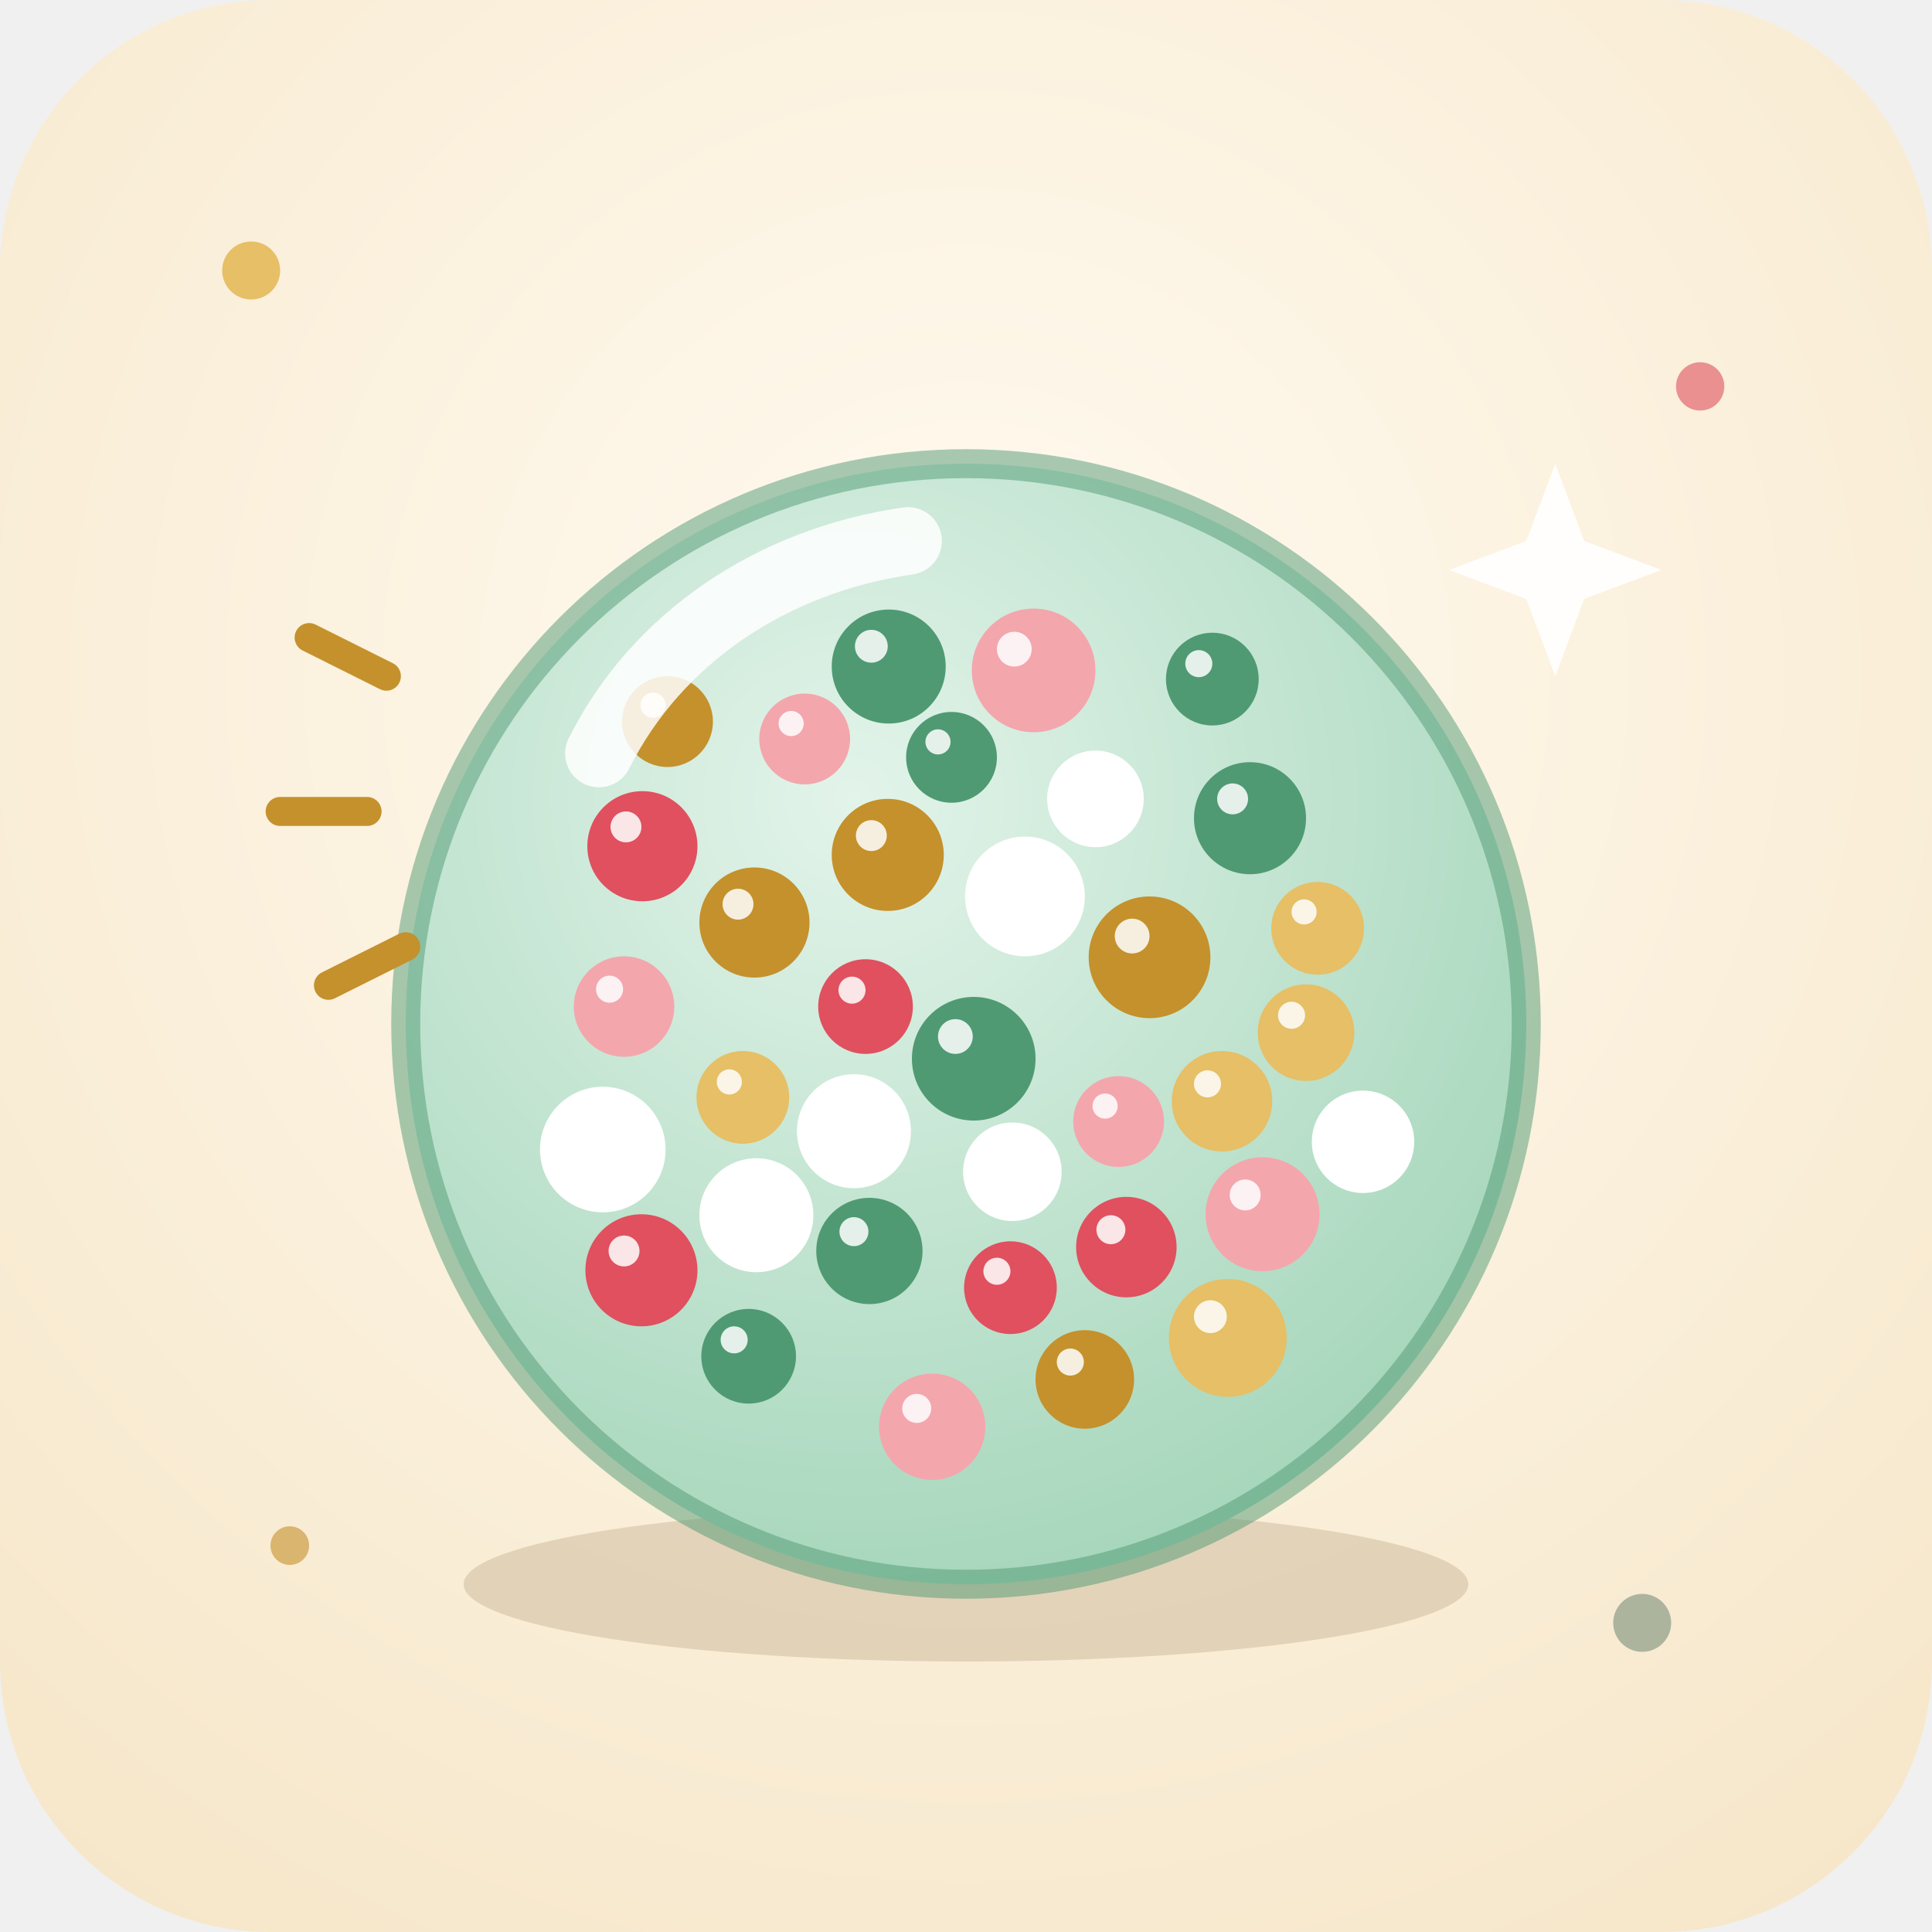
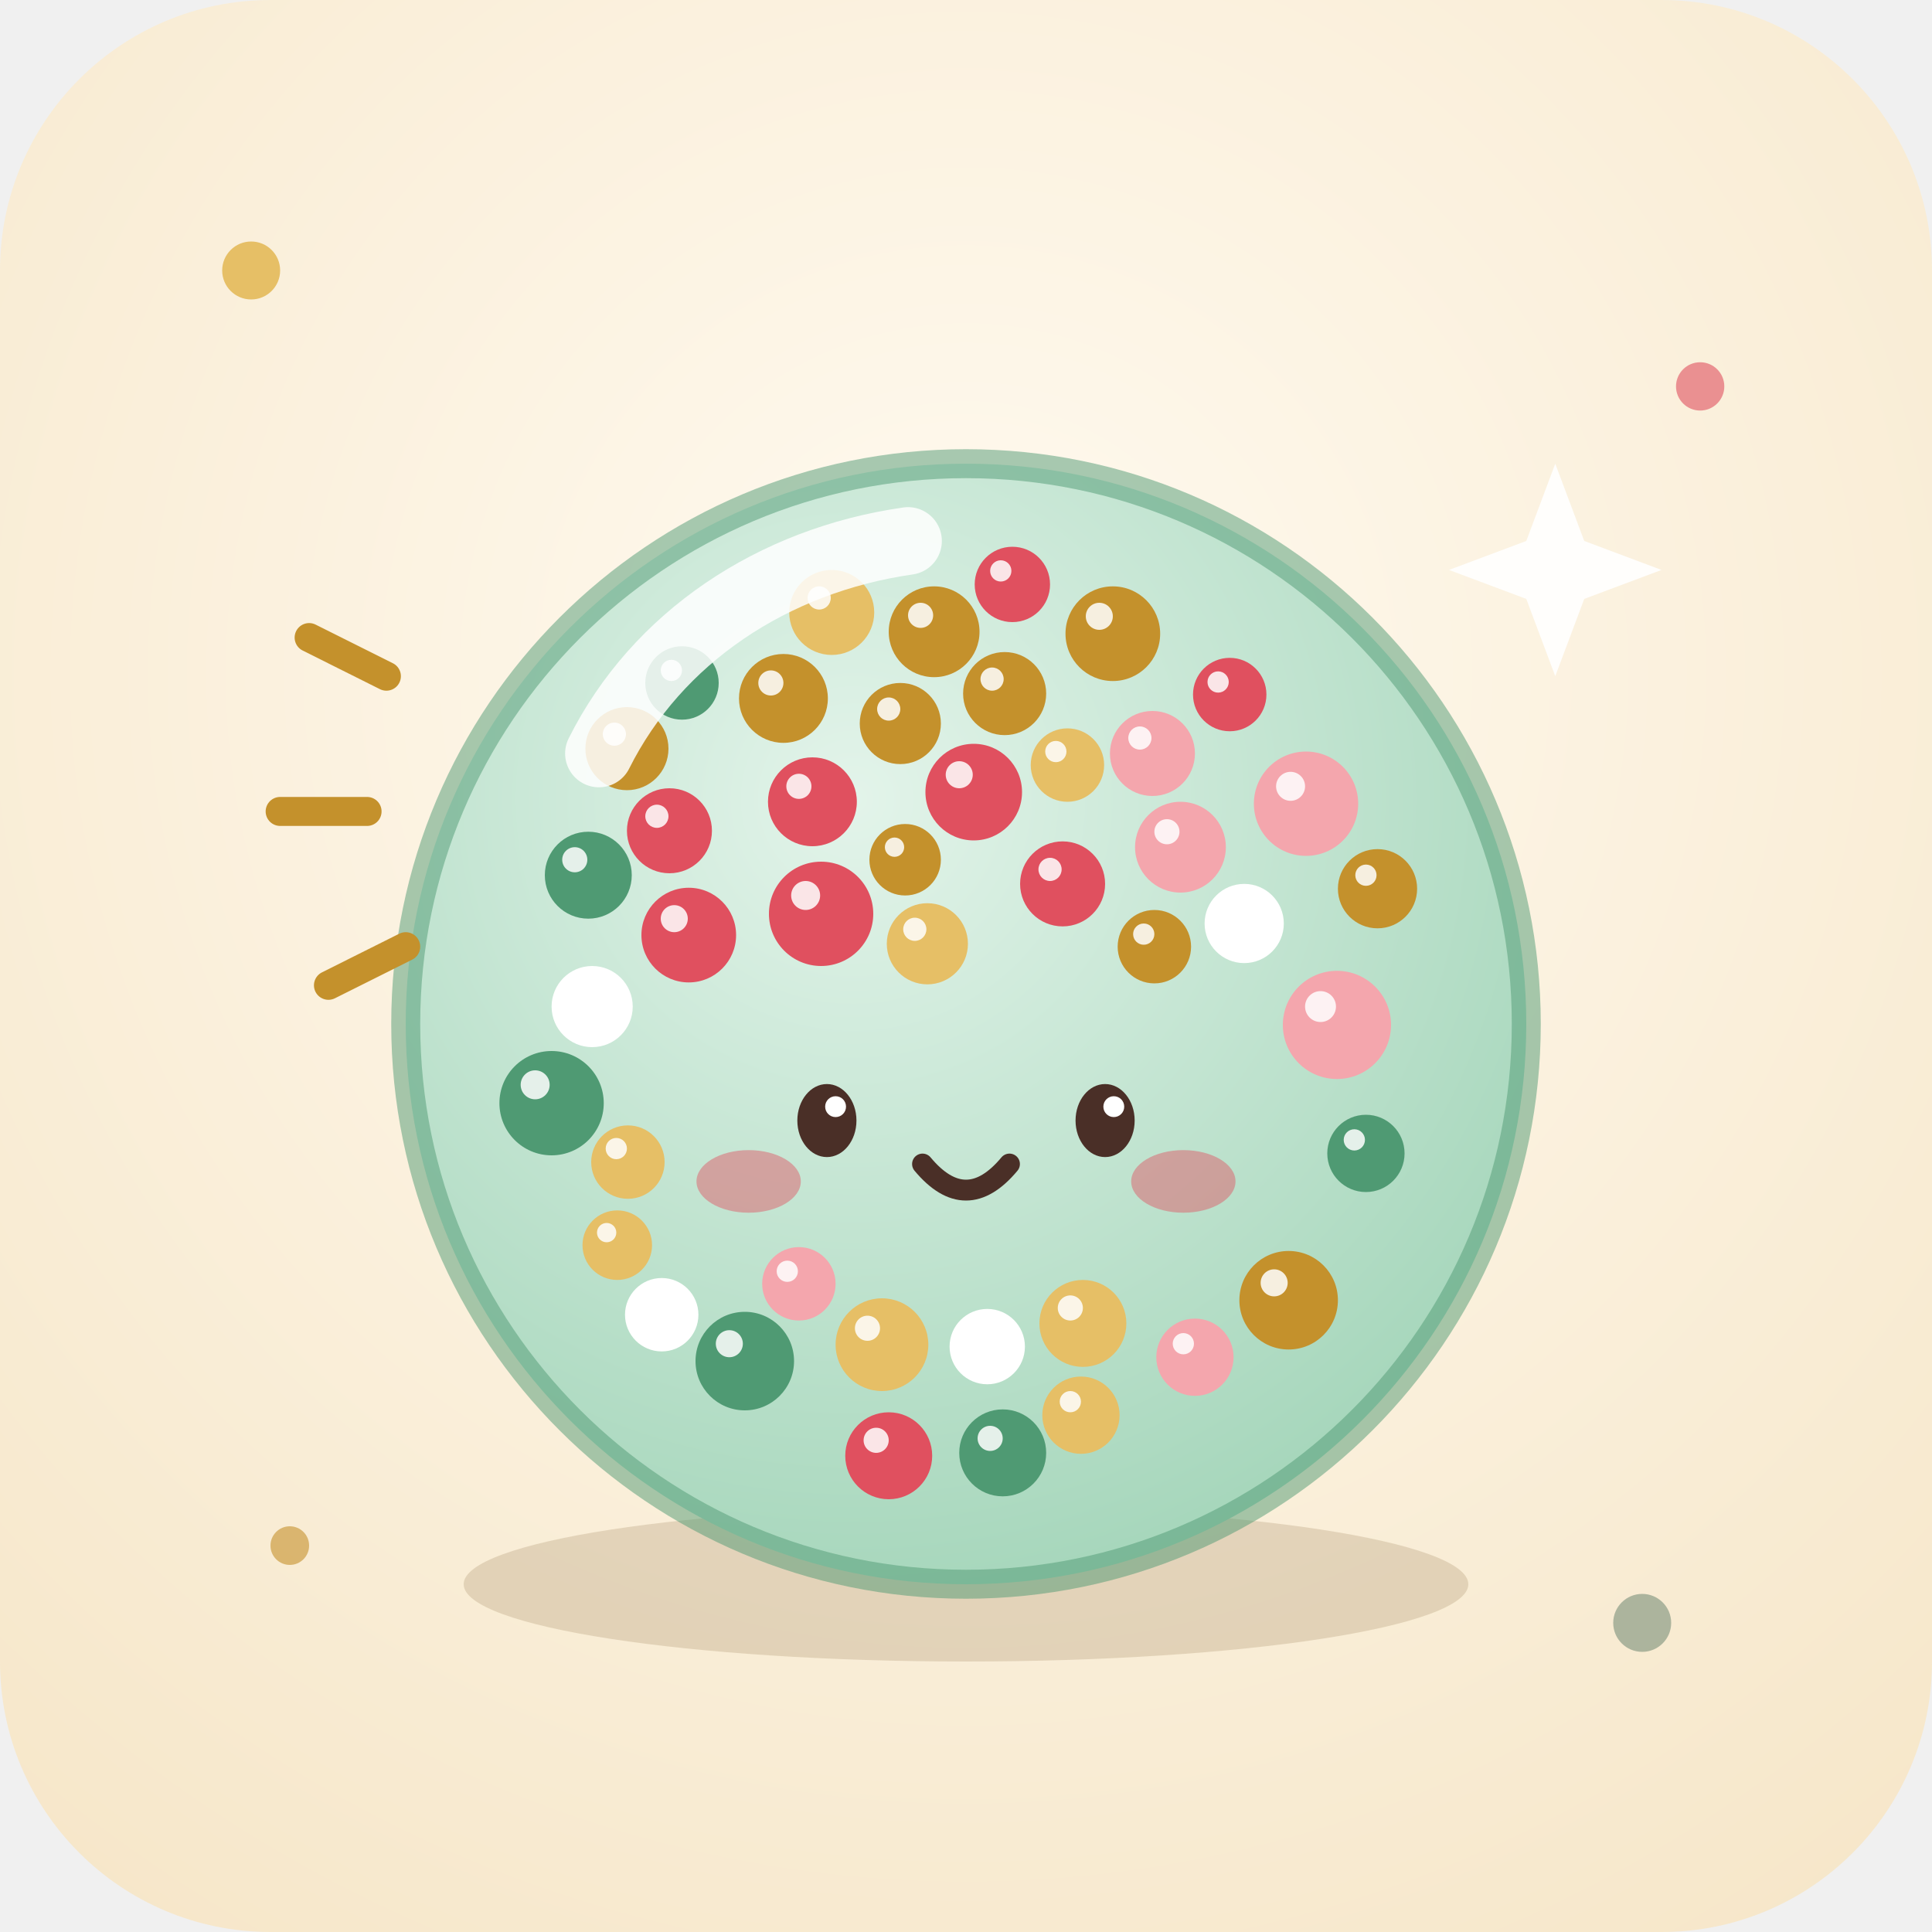
<svg xmlns="http://www.w3.org/2000/svg" viewBox="0 0 200 200" width="200" height="200" role="img">
  <defs>
    <radialGradient id="bg" cx="50%" cy="35%" r="80%">
      <stop offset="0" stop-color="#fffaf0" />
      <stop offset="1" stop-color="#f6e6c8" />
    </radialGradient>
    <radialGradient id="g" cx="40%" cy="30%" r="80%">
      <stop offset="0" stop-color="#e3f4ea" />
      <stop offset="1" stop-color="#9fd3b6" />
    </radialGradient>
  </defs>
  <rect width="200" height="200" rx="28" fill="url(#bg)" />
  <circle cx="26" cy="28" r="3" fill="#e6bf66" />
  <circle cx="176" cy="40" r="2.5" fill="#e0505f" opacity=".6" />
  <circle cx="170" cy="168" r="3" fill="#1f4d3a" opacity=".35" />
  <circle cx="30" cy="160" r="2" fill="#c4912c" opacity=".6" />
  <ellipse cx="100" cy="164" rx="52" ry="8" fill="#7a5a2a" opacity=".18" />
  <circle cx="100" cy="106" r="58" fill="url(#g)" />
  <circle cx="100" cy="106" r="58" fill="none" stroke="#4f9a73" stroke-width="3" opacity=".5" />
-   <circle cx="116.6" cy="129.1" r="5.2" fill="#e0505f" />
-   <circle cx="115.0" cy="127.3" r="1.5" fill="#fff" opacity=".85" />
-   <circle cx="100.8" cy="109.6" r="6.4" fill="#4f9a73" />
-   <circle cx="98.9" cy="107.3" r="1.8" fill="#fff" opacity=".85" />
-   <circle cx="115.8" cy="116.1" r="4.7" fill="#f4a6ad" />
-   <circle cx="114.4" cy="114.5" r="1.3" fill="#fff" opacity=".85" />
-   <circle cx="104.6" cy="133.3" r="4.8" fill="#e0505f" />
-   <circle cx="103.2" cy="131.6" r="1.4" fill="#fff" opacity=".85" />
-   <circle cx="66.4" cy="131.5" r="5.8" fill="#e0505f" />
-   <circle cx="64.6" cy="129.5" r="1.6" fill="#fff" opacity=".85" />
-   <circle cx="78.1" cy="95.5" r="5.7" fill="#c4912c" />
-   <circle cx="76.4" cy="93.6" r="1.6" fill="#fff" opacity=".85" />
-   <circle cx="90.0" cy="129.5" r="5.5" fill="#4f9a73" />
-   <circle cx="88.4" cy="127.5" r="1.5" fill="#fff" opacity=".85" />
-   <circle cx="77.5" cy="140.4" r="4.9" fill="#4f9a73" />
-   <circle cx="76.0" cy="138.7" r="1.4" fill="#fff" opacity=".85" />
-   <circle cx="83.3" cy="76.5" r="4.7" fill="#f4a6ad" />
-   <circle cx="81.9" cy="74.9" r="1.3" fill="#fff" opacity=".85" />
-   <circle cx="106.1" cy="92.8" r="6.2" fill="#ffffff" />
-   <circle cx="104.2" cy="90.6" r="1.7" fill="#fff" opacity=".85" />
-   <circle cx="119.0" cy="99.1" r="6.3" fill="#c4912c" />
-   <circle cx="117.2" cy="96.9" r="1.8" fill="#fff" opacity=".85" />
-   <circle cx="91.9" cy="88.5" r="5.8" fill="#c4912c" />
-   <circle cx="90.2" cy="86.5" r="1.6" fill="#fff" opacity=".85" />
-   <circle cx="76.9" cy="113.6" r="4.8" fill="#e6bf66" />
-   <circle cx="75.5" cy="112.0" r="1.3" fill="#fff" opacity=".85" />
-   <circle cx="107.0" cy="69.4" r="6.4" fill="#f4a6ad" />
-   <circle cx="105.0" cy="67.2" r="1.8" fill="#fff" opacity=".85" />
-   <circle cx="125.5" cy="70.3" r="4.8" fill="#4f9a73" />
-   <circle cx="124.1" cy="68.7" r="1.4" fill="#fff" opacity=".85" />
-   <circle cx="130.7" cy="125.7" r="5.9" fill="#f4a6ad" />
-   <circle cx="128.9" cy="123.7" r="1.6" fill="#fff" opacity=".85" />
-   <circle cx="62.4" cy="119.0" r="6.5" fill="#ffffff" />
-   <circle cx="60.4" cy="116.7" r="1.8" fill="#fff" opacity=".85" />
-   <circle cx="129.4" cy="84.7" r="5.8" fill="#4f9a73" />
-   <circle cx="127.6" cy="82.7" r="1.6" fill="#fff" opacity=".85" />
-   <circle cx="127.1" cy="138.5" r="6.1" fill="#e6bf66" />
-   <circle cx="125.3" cy="136.3" r="1.7" fill="#fff" opacity=".85" />
-   <circle cx="135.2" cy="106.9" r="5.0" fill="#e6bf66" />
-   <circle cx="133.7" cy="105.1" r="1.4" fill="#fff" opacity=".85" />
-   <circle cx="64.6" cy="104.2" r="5.2" fill="#f4a6ad" />
-   <circle cx="63.1" cy="102.4" r="1.4" fill="#fff" opacity=".85" />
-   <circle cx="89.6" cy="104.2" r="4.9" fill="#e0505f" />
-   <circle cx="88.2" cy="102.5" r="1.4" fill="#fff" opacity=".85" />
-   <circle cx="112.3" cy="142.8" r="5.1" fill="#c4912c" />
-   <circle cx="110.8" cy="141.0" r="1.4" fill="#fff" opacity=".85" />
-   <circle cx="96.5" cy="147.7" r="5.5" fill="#f4a6ad" />
-   <circle cx="94.9" cy="145.8" r="1.5" fill="#fff" opacity=".85" />
-   <circle cx="136.4" cy="96.1" r="4.8" fill="#e6bf66" />
-   <circle cx="135.0" cy="94.4" r="1.3" fill="#fff" opacity=".85" />
-   <circle cx="92.0" cy="69.0" r="5.9" fill="#4f9a73" />
-   <circle cx="90.2" cy="66.9" r="1.7" fill="#fff" opacity=".85" />
-   <circle cx="126.5" cy="114.0" r="5.2" fill="#e6bf66" />
-   <circle cx="125.0" cy="112.2" r="1.4" fill="#fff" opacity=".85" />
-   <circle cx="88.4" cy="117.1" r="5.9" fill="#ffffff" />
-   <circle cx="86.6" cy="115.1" r="1.7" fill="#fff" opacity=".85" />
-   <circle cx="113.4" cy="82.7" r="5.0" fill="#ffffff" />
-   <circle cx="111.9" cy="81.0" r="1.4" fill="#fff" opacity=".85" />
-   <circle cx="66.5" cy="87.6" r="5.7" fill="#e0505f" />
-   <circle cx="64.8" cy="85.6" r="1.6" fill="#fff" opacity=".85" />
-   <circle cx="69.1" cy="74.7" r="4.7" fill="#c4912c" />
-   <circle cx="67.6" cy="73.0" r="1.3" fill="#fff" opacity=".85" />
-   <circle cx="104.8" cy="121.3" r="5.1" fill="#ffffff" />
-   <circle cx="103.3" cy="119.5" r="1.4" fill="#fff" opacity=".85" />
-   <circle cx="98.5" cy="78.4" r="4.7" fill="#4f9a73" />
-   <circle cx="97.1" cy="76.8" r="1.3" fill="#fff" opacity=".85" />
-   <circle cx="78.3" cy="125.8" r="5.9" fill="#ffffff" />
-   <circle cx="76.5" cy="123.7" r="1.6" fill="#fff" opacity=".85" />
-   <circle cx="141.1" cy="118.2" r="5.3" fill="#ffffff" />
-   <circle cx="139.6" cy="116.4" r="1.5" fill="#fff" opacity=".85" />
+   <circle cx="60.9" cy="90.6" r="4.5" fill="#4f9a73" />
+   <circle cx="59.5" cy="89.0" r="1.3" fill="#fff" opacity=".85" />
+   <circle cx="122.2" cy="87.7" r="4.7" fill="#f4a6ad" />
+   <circle cx="120.8" cy="86.1" r="1.3" fill="#fff" opacity=".85" />
+   <circle cx="92.0" cy="150.7" r="4.5" fill="#e0505f" />
+   <circle cx="90.7" cy="149.1" r="1.3" fill="#fff" opacity=".85" />
+   <circle cx="110.0" cy="91.5" r="4.4" fill="#e0505f" />
+   <circle cx="108.7" cy="90.0" r="1.2" fill="#fff" opacity=".85" />
+   <circle cx="57.1" cy="114.2" r="5.4" fill="#4f9a73" />
+   <circle cx="55.4" cy="112.3" r="1.5" fill="#fff" opacity=".85" />
+   <circle cx="63.9" cy="128.9" r="3.6" fill="#e6bf66" />
+   <circle cx="62.8" cy="127.6" r="1.0" fill="#fff" opacity=".85" />
+   <circle cx="112.1" cy="137.0" r="4.5" fill="#e6bf66" />
+   <circle cx="110.8" cy="135.4" r="1.3" fill="#fff" opacity=".85" />
+   <circle cx="138.4" cy="106.1" r="5.6" fill="#f4a6ad" />
+   <circle cx="136.7" cy="104.2" r="1.6" fill="#fff" opacity=".85" />
+   <circle cx="123.7" cy="140.5" r="4.0" fill="#f4a6ad" />
+   <circle cx="122.5" cy="139.1" r="1.1" fill="#fff" opacity=".85" />
+   <circle cx="85.0" cy="94.6" r="5.4" fill="#e0505f" />
+   <circle cx="83.4" cy="92.7" r="1.5" fill="#fff" opacity=".85" />
+   <circle cx="84.1" cy="83.0" r="4.6" fill="#e0505f" />
+   <circle cx="82.7" cy="81.4" r="1.3" fill="#fff" opacity=".85" />
+   <circle cx="96.7" cy="65.4" r="4.7" fill="#c4912c" />
+   <circle cx="95.3" cy="63.7" r="1.3" fill="#fff" opacity=".85" />
+   <circle cx="127.3" cy="71.9" r="3.8" fill="#e0505f" />
+   <circle cx="126.1" cy="70.6" r="1.1" fill="#fff" opacity=".85" />
+   <circle cx="70.6" cy="70.7" r="3.8" fill="#4f9a73" />
+   <circle cx="69.5" cy="69.4" r="1.1" fill="#fff" opacity=".85" />
+   <circle cx="96.0" cy="97.7" r="4.2" fill="#e6bf66" />
+   <circle cx="94.7" cy="96.2" r="1.2" fill="#fff" opacity=".85" />
+   <circle cx="77.1" cy="140.9" r="5.1" fill="#4f9a73" />
+   <circle cx="75.5" cy="139.1" r="1.4" fill="#fff" opacity=".85" />
+   <circle cx="115.2" cy="65.6" r="4.9" fill="#c4912c" />
+   <circle cx="113.8" cy="63.8" r="1.4" fill="#fff" opacity=".85" />
+   <circle cx="100.8" cy="82.0" r="5.0" fill="#e0505f" />
+   <circle cx="99.3" cy="80.2" r="1.4" fill="#fff" opacity=".85" />
+   <circle cx="102.2" cy="139.4" r="3.9" fill="#ffffff" />
+   <circle cx="101.1" cy="138.1" r="1.1" fill="#fff" opacity=".85" />
+   <circle cx="135.2" cy="83.2" r="5.4" fill="#f4a6ad" />
+   <circle cx="133.6" cy="81.4" r="1.5" fill="#fff" opacity=".85" />
+   <circle cx="128.8" cy="95.6" r="4.1" fill="#ffffff" />
+   <circle cx="127.5" cy="94.1" r="1.1" fill="#fff" opacity=".85" />
+   <circle cx="71.3" cy="96.8" r="4.9" fill="#e0505f" />
+   <circle cx="69.8" cy="95.1" r="1.4" fill="#fff" opacity=".85" />
+   <circle cx="61.3" cy="104.2" r="4.2" fill="#ffffff" />
+   <circle cx="60.0" cy="102.7" r="1.2" fill="#fff" opacity=".85" />
+   <circle cx="110.5" cy="79.2" r="3.8" fill="#e6bf66" />
+   <circle cx="109.3" cy="77.8" r="1.1" fill="#fff" opacity=".85" />
+   <circle cx="91.3" cy="139.2" r="4.8" fill="#e6bf66" />
+   <circle cx="89.8" cy="137.5" r="1.3" fill="#fff" opacity=".85" />
+   <circle cx="141.4" cy="119.4" r="4.0" fill="#4f9a73" />
+   <circle cx="140.2" cy="118.0" r="1.1" fill="#fff" opacity=".85" />
+   <circle cx="111.9" cy="146.5" r="4.0" fill="#e6bf66" />
+   <circle cx="110.8" cy="145.1" r="1.1" fill="#fff" opacity=".85" />
+   <circle cx="86.1" cy="63.4" r="4.4" fill="#e6bf66" />
+   <circle cx="84.8" cy="61.9" r="1.2" fill="#fff" opacity=".85" />
+   <circle cx="69.3" cy="86.0" r="4.4" fill="#e0505f" />
+   <circle cx="68.0" cy="84.5" r="1.2" fill="#fff" opacity=".85" />
+   <circle cx="142.6" cy="92.0" r="4.1" fill="#c4912c" />
+   <circle cx="141.4" cy="90.6" r="1.1" fill="#fff" opacity=".85" />
+   <circle cx="93.2" cy="74.9" r="4.2" fill="#c4912c" />
+   <circle cx="92.0" cy="73.4" r="1.2" fill="#fff" opacity=".85" />
+   <circle cx="81.1" cy="72.3" r="4.6" fill="#c4912c" />
+   <circle cx="79.8" cy="70.7" r="1.3" fill="#fff" opacity=".85" />
+   <circle cx="133.4" cy="134.6" r="5.1" fill="#c4912c" />
+   <circle cx="131.9" cy="132.8" r="1.4" fill="#fff" opacity=".85" />
+   <circle cx="103.8" cy="150.4" r="4.5" fill="#4f9a73" />
+   <circle cx="102.5" cy="148.9" r="1.3" fill="#fff" opacity=".85" />
+   <circle cx="119.5" cy="98.0" r="3.8" fill="#c4912c" />
+   <circle cx="118.4" cy="96.7" r="1.1" fill="#fff" opacity=".85" />
+   <circle cx="104.0" cy="71.8" r="4.3" fill="#c4912c" />
+   <circle cx="102.7" cy="70.3" r="1.2" fill="#fff" opacity=".85" />
+   <circle cx="93.7" cy="89.0" r="3.7" fill="#c4912c" />
+   <circle cx="92.6" cy="87.7" r="1.0" fill="#fff" opacity=".85" />
+   <circle cx="65.0" cy="120.3" r="3.8" fill="#e6bf66" />
+   <circle cx="63.8" cy="118.9" r="1.1" fill="#fff" opacity=".85" />
+   <circle cx="68.5" cy="136.1" r="3.8" fill="#ffffff" />
+   <circle cx="67.3" cy="134.8" r="1.1" fill="#fff" opacity=".85" />
+   <circle cx="64.9" cy="77.5" r="4.3" fill="#c4912c" />
+   <circle cx="63.6" cy="76.0" r="1.2" fill="#fff" opacity=".85" />
+   <circle cx="104.8" cy="60.5" r="3.9" fill="#e0505f" />
+   <circle cx="103.6" cy="59.1" r="1.1" fill="#fff" opacity=".85" />
+   <circle cx="82.7" cy="132.9" r="3.8" fill="#f4a6ad" />
+   <circle cx="81.5" cy="131.6" r="1.1" fill="#fff" opacity=".85" />
+   <circle cx="119.3" cy="78.0" r="4.4" fill="#f4a6ad" />
+   <circle cx="118.0" cy="76.4" r="1.2" fill="#fff" opacity=".85" />
+   <g transform="translate(100 116) scale(0.9)">
+     <ellipse cx="-16" cy="0" rx="3.4" ry="4.2" fill="#4a2f27" />
+     <ellipse cx="16" cy="0" rx="3.4" ry="4.2" fill="#4a2f27" />
+     <circle cx="-15" cy="-1.6" r="1.2" fill="#fff" />
+     <circle cx="17" cy="-1.6" r="1.2" fill="#fff" />
+     <path d="M-5 5 Q0 11 5 5" fill="none" stroke="#4a2f27" stroke-width="2.4" stroke-linecap="round" />
+     <ellipse cx="-25" cy="7" rx="6" ry="3.6" fill="#e0505f" opacity=".45" />
+     <ellipse cx="25" cy="7" rx="6" ry="3.6" fill="#e0505f" opacity=".45" />
+   </g>
  <path d="M62 78 C68 66 80 58 94 56" fill="none" stroke="#fff" stroke-width="7" stroke-linecap="round" opacity=".85" />
  <g fill="#fff" opacity=".9">
    <path d="M158 56 l3 -8 l3 8 l8 3 l-8 3 l-3 8 l-3 -8 l-8 -3 z" />
  </g>
  <g fill="none" stroke="#c4912c" stroke-width="3" stroke-linecap="round">
    <path d="M40 70 l-8 -4" />
    <path d="M38 84 l-9 0" />
    <path d="M42 98 l-8 4" />
  </g>
</svg>
